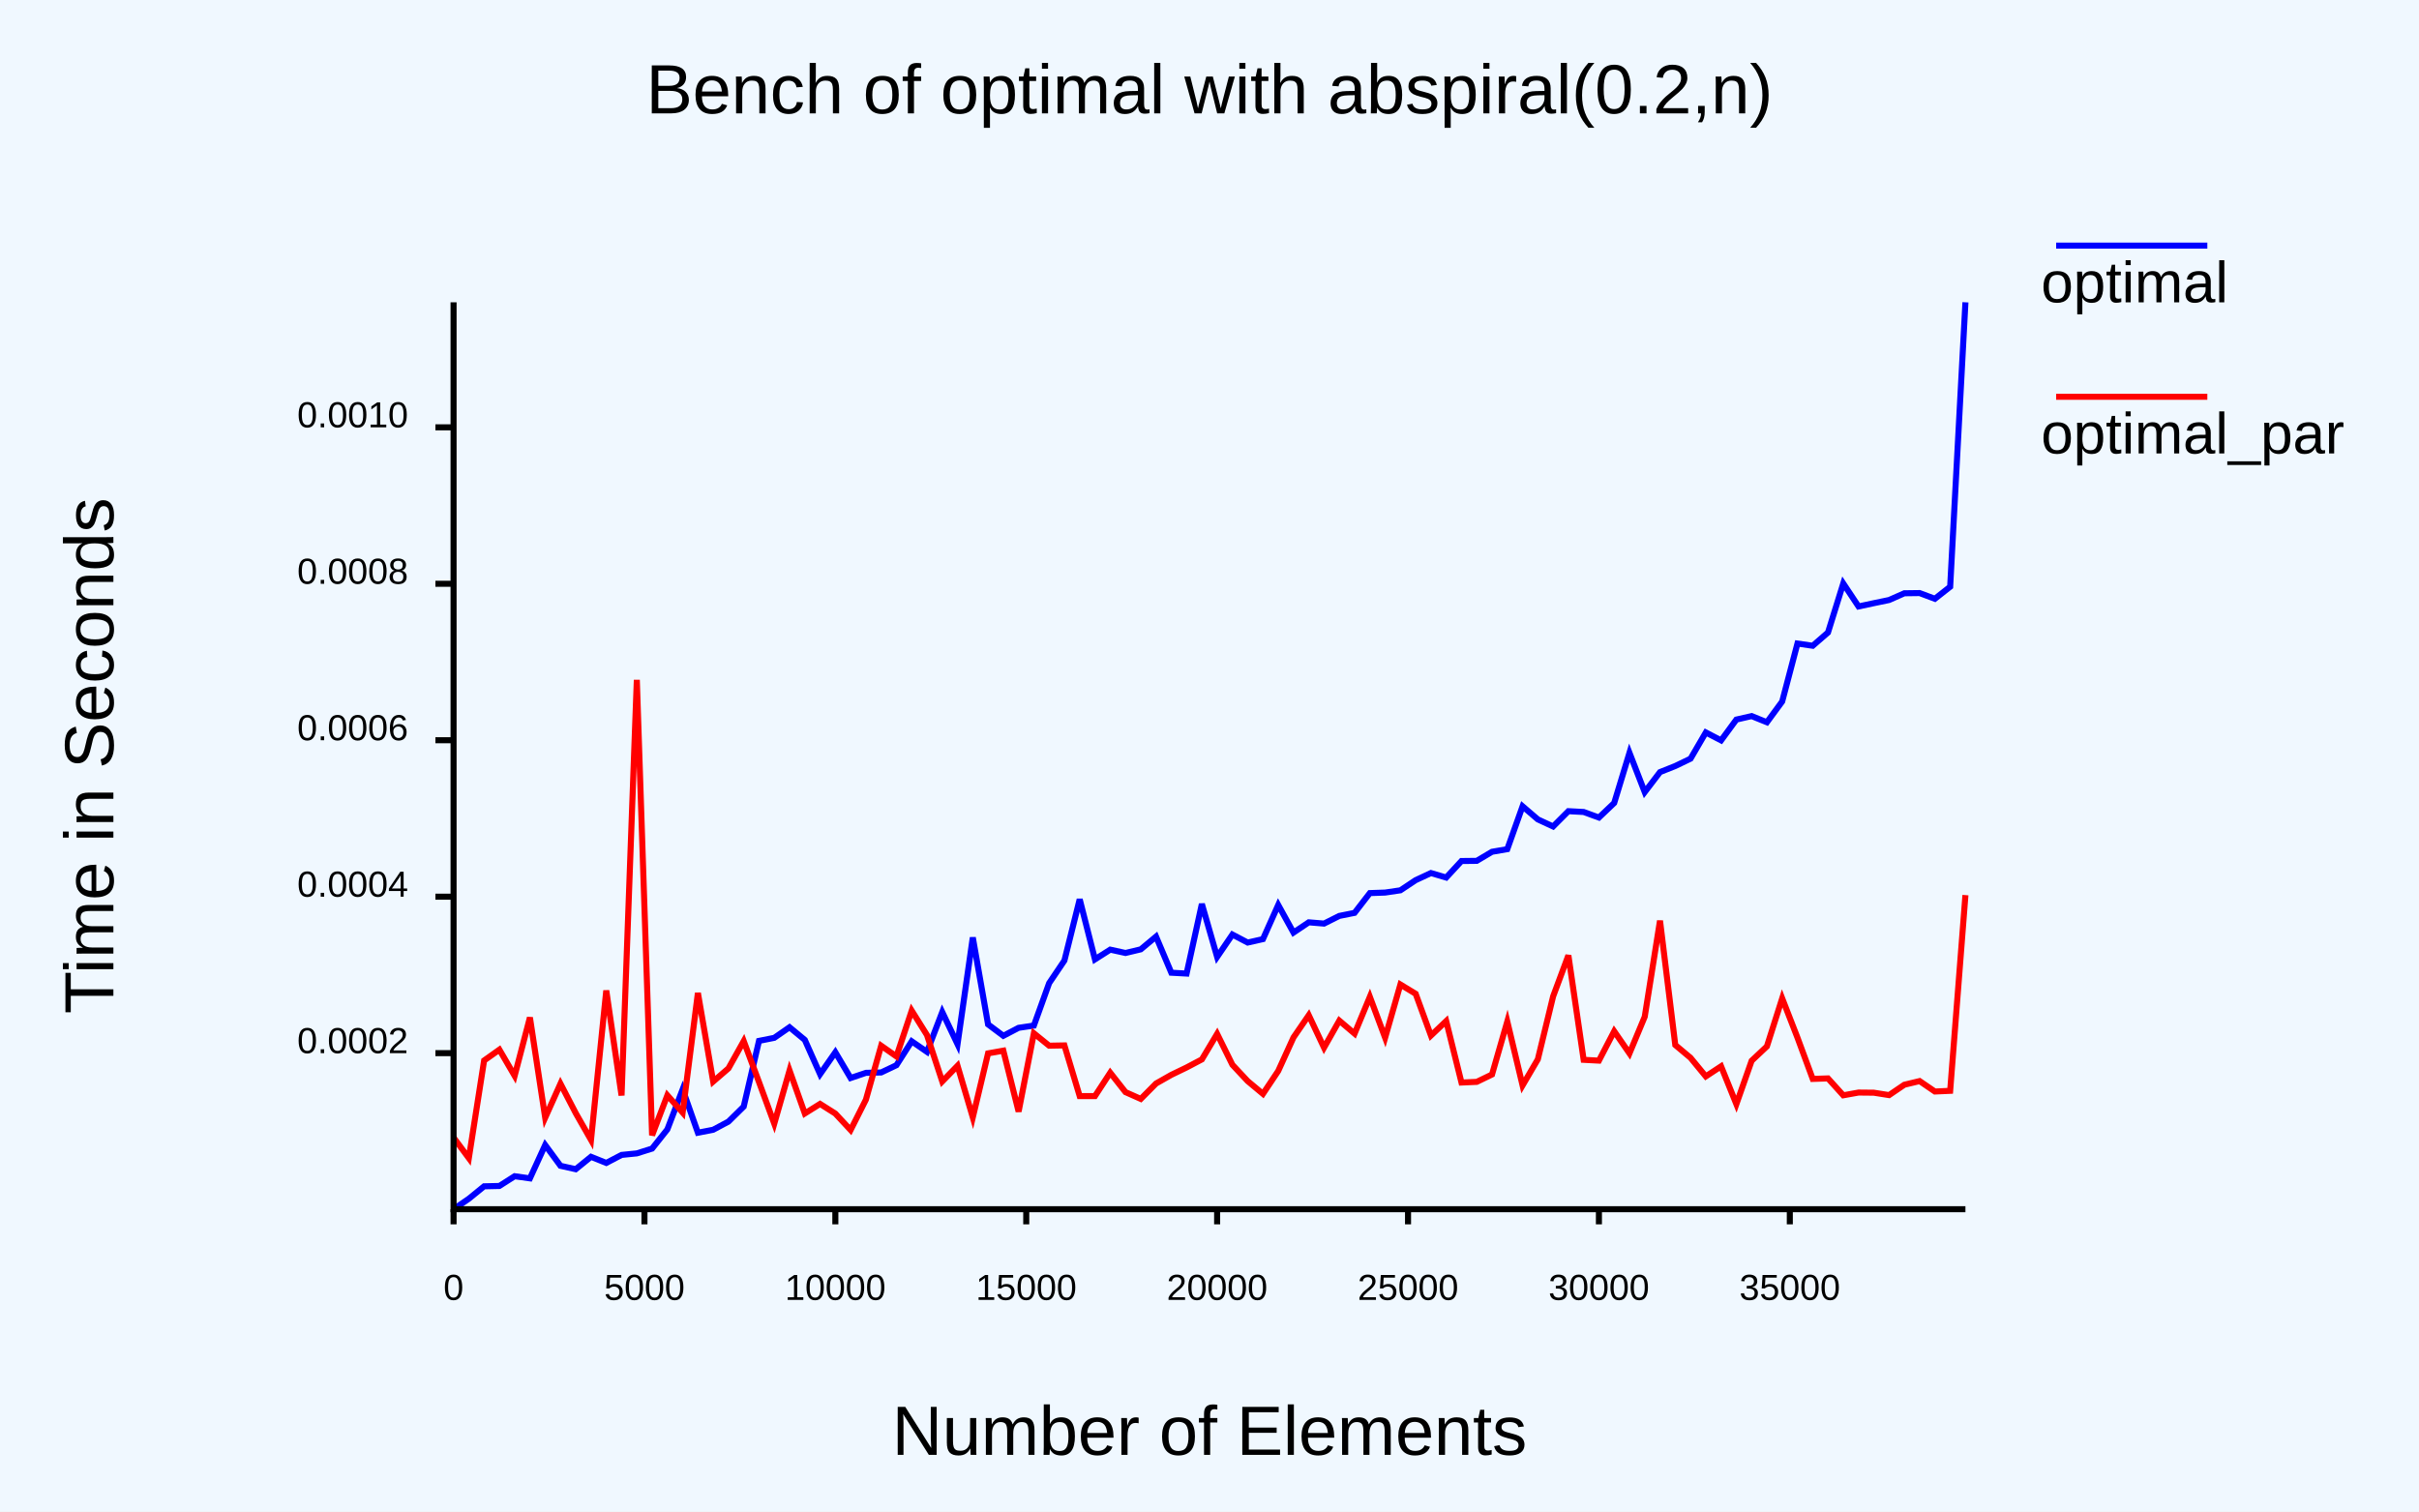
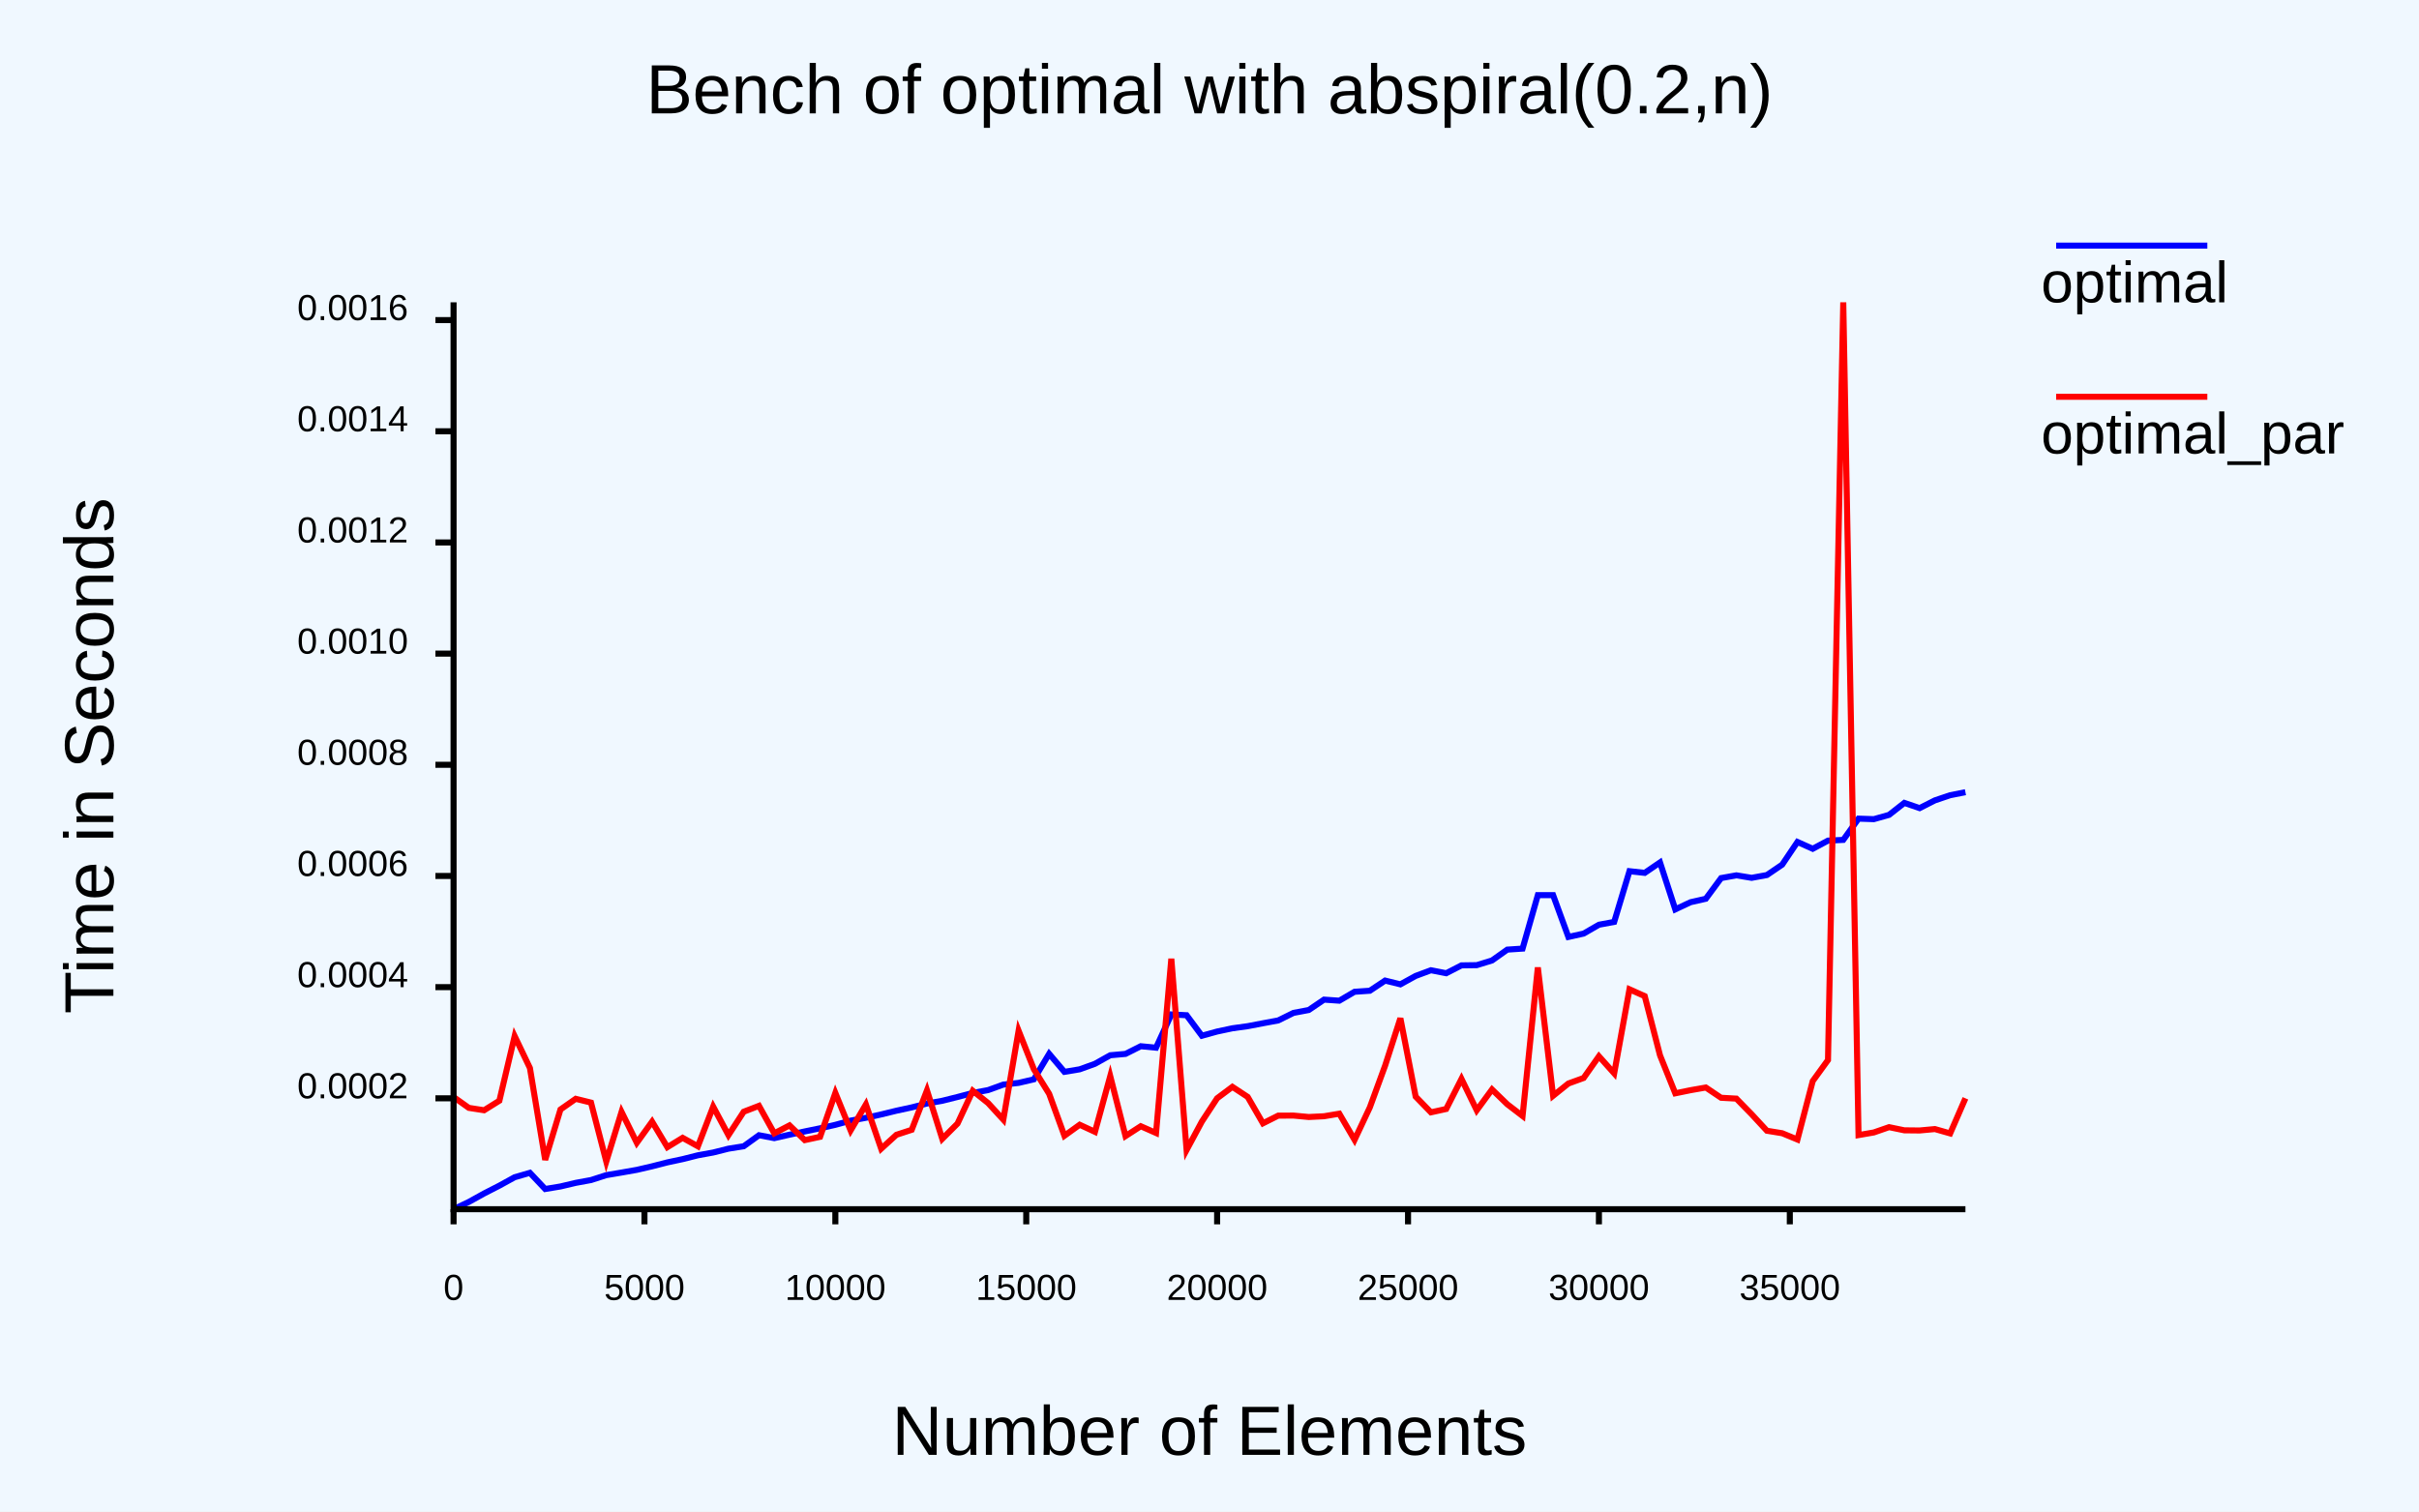
<svg xmlns="http://www.w3.org/2000/svg" class="poloto" width="800" height="500" viewBox="0 0 800 500">
  <style>.poloto {
-             font-family: "Arial";
-             stroke-width:2;
-             }
-             .poloto_text{fill: var(--poloto_fg_color,black);  }
-             .poloto_axis_lines{stroke: var(--poloto_fg_color,black);stoke-width:3;fill:none}
-             .poloto_background{fill: var(--poloto_bg_color,aliceblue); }
-             .poloto0stroke{stroke:  var(--poloto_color0,blue); }
-             .poloto1stroke{stroke:  var(--poloto_color1,red); }
-             .poloto2stroke{stroke:  var(--poloto_color2,green); }
-             .poloto3stroke{stroke:  var(--poloto_color3,gold); }
-             .poloto4stroke{stroke:  var(--poloto_color4,aqua); }
-             .poloto5stroke{stroke:  var(--poloto_color5,brown); }
-             .poloto6stroke{stroke:  var(--poloto_color6,lime); }
-             .poloto7stroke{stroke:  var(--poloto_color7,chocolate); }
-             .poloto0fill{fill:var(--poloto_color0,blue);}
-             .poloto1fill{fill:var(--poloto_color1,red);}
-             .poloto2fill{fill:var(--poloto_color2,green);}
-             .poloto3fill{fill:var(--poloto_color3,gold);}
-             .poloto4fill{fill:var(--poloto_color4,aqua);}
-             .poloto5fill{fill:var(--poloto_color5,brown);}
-             .poloto6fill{fill:var(--poloto_color6,lime);}
-             .poloto7fill{fill:var(--poloto_color7,chocolate);}</style>
+                     font-family: "Arial";
+                     stroke-width:2;
+                     }
+                     .poloto_text{fill: var(--poloto_fg_color,black);  }
+                     .poloto_axis_lines{stroke: var(--poloto_fg_color,black);stoke-width:3;fill:none}
+                     .poloto_background{fill: var(--poloto_bg_color,aliceblue); }
+                     .poloto0stroke{stroke:  var(--poloto_color0,blue); }
+                     .poloto1stroke{stroke:  var(--poloto_color1,red); }
+                     .poloto2stroke{stroke:  var(--poloto_color2,green); }
+                     .poloto3stroke{stroke:  var(--poloto_color3,gold); }
+                     .poloto4stroke{stroke:  var(--poloto_color4,aqua); }
+                     .poloto5stroke{stroke:  var(--poloto_color5,brown); }
+                     .poloto6stroke{stroke:  var(--poloto_color6,lime); }
+                     .poloto7stroke{stroke:  var(--poloto_color7,chocolate); }
+                     .poloto0fill{fill:var(--poloto_color0,blue);}
+                     .poloto1fill{fill:var(--poloto_color1,red);}
+                     .poloto2fill{fill:var(--poloto_color2,green);}
+                     .poloto3fill{fill:var(--poloto_color3,gold);}
+                     .poloto4fill{fill:var(--poloto_color4,aqua);}
+                     .poloto5fill{fill:var(--poloto_color5,brown);}
+                     .poloto6fill{fill:var(--poloto_color6,lime);}
+                     .poloto7fill{fill:var(--poloto_color7,chocolate);}</style>
  <rect class="poloto_background" fill="white" x="0" y="0" width="800" height="500" />
  <line class="poloto_axis_lines" stroke="black" x1="150" x2="150" y1="400" y2="405" />
  <text class="poloto_text" alignment-baseline="start" text-anchor="middle" x="150" y="430">0</text>
  <line class="poloto_axis_lines" stroke="black" x1="213.131" x2="213.131" y1="400" y2="405" />
  <text class="poloto_text" alignment-baseline="start" text-anchor="middle" x="213.131" y="430">5000</text>
  <line class="poloto_axis_lines" stroke="black" x1="276.263" x2="276.263" y1="400" y2="405" />
  <text class="poloto_text" alignment-baseline="start" text-anchor="middle" x="276.263" y="430">10000</text>
  <line class="poloto_axis_lines" stroke="black" x1="339.394" x2="339.394" y1="400" y2="405" />
  <text class="poloto_text" alignment-baseline="start" text-anchor="middle" x="339.394" y="430">15000</text>
  <line class="poloto_axis_lines" stroke="black" x1="402.525" x2="402.525" y1="400" y2="405" />
  <text class="poloto_text" alignment-baseline="start" text-anchor="middle" x="402.525" y="430">20000</text>
  <line class="poloto_axis_lines" stroke="black" x1="465.657" x2="465.657" y1="400" y2="405" />
  <text class="poloto_text" alignment-baseline="start" text-anchor="middle" x="465.657" y="430">25000</text>
  <line class="poloto_axis_lines" stroke="black" x1="528.788" x2="528.788" y1="400" y2="405" />
  <text class="poloto_text" alignment-baseline="start" text-anchor="middle" x="528.788" y="430">30000</text>
  <line class="poloto_axis_lines" stroke="black" x1="591.919" x2="591.919" y1="400" y2="405" />
  <text class="poloto_text" alignment-baseline="start" text-anchor="middle" x="591.919" y="430">35000</text>
-   <line class="poloto_axis_lines" stroke="black" x1="150" x2="144" y1="348.374" y2="348.374" />
-   <text class="poloto_text" alignment-baseline="middle" text-anchor="end" x="135" y="348.374">0.0002</text>
-   <line class="poloto_axis_lines" stroke="black" x1="150" x2="144" y1="296.619" y2="296.619" />
-   <text class="poloto_text" alignment-baseline="middle" text-anchor="end" x="135" y="296.619">0.0004</text>
-   <line class="poloto_axis_lines" stroke="black" x1="150" x2="144" y1="244.865" y2="244.865" />
-   <text class="poloto_text" alignment-baseline="middle" text-anchor="end" x="135" y="244.865">0.0006</text>
-   <line class="poloto_axis_lines" stroke="black" x1="150" x2="144" y1="193.11" y2="193.11" />
-   <text class="poloto_text" alignment-baseline="middle" text-anchor="end" x="135" y="193.11">0.0008</text>
-   <line class="poloto_axis_lines" stroke="black" x1="150" x2="144" y1="141.356" y2="141.356" />
-   <text class="poloto_text" alignment-baseline="middle" text-anchor="end" x="135" y="141.356">0.0010</text>
+   <line class="poloto_axis_lines" stroke="black" x1="150" x2="144" y1="363.315" y2="363.315" />
+   <text class="poloto_text" alignment-baseline="middle" text-anchor="end" x="135" y="363.315">0.0002</text>
+   <line class="poloto_axis_lines" stroke="black" x1="150" x2="144" y1="326.539" y2="326.539" />
+   <text class="poloto_text" alignment-baseline="middle" text-anchor="end" x="135" y="326.539">0.0004</text>
+   <line class="poloto_axis_lines" stroke="black" x1="150" x2="144" y1="289.764" y2="289.764" />
+   <text class="poloto_text" alignment-baseline="middle" text-anchor="end" x="135" y="289.764">0.0006</text>
+   <line class="poloto_axis_lines" stroke="black" x1="150" x2="144" y1="252.989" y2="252.989" />
+   <text class="poloto_text" alignment-baseline="middle" text-anchor="end" x="135" y="252.989">0.0008</text>
+   <line class="poloto_axis_lines" stroke="black" x1="150" x2="144" y1="216.214" y2="216.214" />
+   <text class="poloto_text" alignment-baseline="middle" text-anchor="end" x="135" y="216.214">0.0010</text>
+   <line class="poloto_axis_lines" stroke="black" x1="150" x2="144" y1="179.439" y2="179.439" />
+   <text class="poloto_text" alignment-baseline="middle" text-anchor="end" x="135" y="179.439">0.0012</text>
+   <line class="poloto_axis_lines" stroke="black" x1="150" x2="144" y1="142.664" y2="142.664" />
+   <text class="poloto_text" alignment-baseline="middle" text-anchor="end" x="135" y="142.664">0.0014</text>
+   <line class="poloto_axis_lines" stroke="black" x1="150" x2="144" y1="105.888" y2="105.888" />
+   <text class="poloto_text" alignment-baseline="middle" text-anchor="end" x="135" y="105.888">0.0016</text>
  <text class="poloto_text" alignment-baseline="middle" text-anchor="start" font-size="large" x="675" y="100">optimal</text>
  <line class="poloto0stroke" stroke="black" x1="680" x2="730" y1="81.25" y2="81.25" />
-   <polyline class="poloto0stroke" fill="none" stroke="black" points="150,400 155.051,396.532 160.101,392.422 165.152,392.311 170.202,389.088 175.253,389.796 180.303,378.76 185.354,385.635 190.404,386.765 195.455,382.663 200.505,384.693 205.556,382.043 210.606,381.533 215.657,379.945 220.707,373.592 225.758,360.36 230.808,374.697 235.859,373.715 240.909,371.015 245.96,366.042 251.01,344.319 256.061,343.309 261.111,339.808 266.162,343.994 271.212,355.325 276.263,348.087 281.313,356.6 286.364,354.89 291.414,354.764 296.465,352.363 301.515,344.458 306.566,347.943 311.616,334.785 316.667,345.401 321.717,310.111 326.768,338.862 331.818,342.638 336.869,339.997 341.919,339.248 346.97,325.214 352.02,317.732 357.071,297.473 362.121,317.348 367.172,314.135 372.222,315.241 377.273,314.033 382.323,309.82 387.374,321.77 392.424,322.048 397.475,299.026 402.525,316.541 407.576,309.139 412.626,311.791 417.677,310.651 422.727,299.354 427.778,308.494 432.828,305.097 437.879,305.516 442.929,302.979 447.98,301.967 453.03,295.431 458.081,295.254 463.131,294.507 468.182,291.15 473.232,288.799 478.283,290.282 483.333,284.819 488.384,284.762 493.434,281.762 498.485,280.893 503.535,266.713 508.586,271.047 513.636,273.393 518.687,268.332 523.737,268.598 528.788,270.437 533.838,265.624 538.889,249.021 543.939,262.028 548.99,255.402 554.04,253.393 559.091,250.962 564.141,242.289 569.192,244.913 574.242,238.031 579.293,236.875 584.343,238.925 589.394,232.054 594.444,212.88 599.495,213.613 604.545,209.225 609.596,192.999 614.646,200.61 619.697,199.529 624.747,198.482 629.798,196.25 634.848,196.184 639.899,198.072 644.949,194.091 650,100 " />
+   <polyline class="poloto0stroke" fill="none" stroke="black" points="150,400 155.051,397.588 160.101,394.792 165.152,392.202 170.202,389.425 175.253,387.961 180.303,393.315 185.354,392.475 190.404,391.282 195.455,390.354 200.505,388.728 205.556,387.871 210.606,386.98 215.657,385.808 220.707,384.512 225.758,383.434 230.808,382.164 235.859,381.244 240.909,379.975 245.96,379.173 251.01,375.526 256.061,376.487 261.111,375.344 266.162,374.267 271.212,373.23 276.263,372.088 281.313,370.698 286.364,369.766 291.414,368.647 296.465,367.415 301.515,366.321 306.566,365.033 311.616,364.136 316.667,362.872 321.717,361.536 326.768,360.601 331.818,358.777 336.869,358.214 341.919,357.032 346.97,348.598 352.02,354.562 357.071,353.721 362.121,351.898 367.172,349.073 372.222,348.624 377.273,346.082 382.323,346.569 387.374,335.565 392.424,335.832 397.475,342.615 402.525,341.222 407.576,340.15 412.626,339.455 417.677,338.489 422.727,337.554 427.778,335.057 432.828,334.104 437.879,330.67 442.929,331.023 447.98,328.074 453.03,327.73 458.081,324.367 463.131,325.613 468.182,322.833 473.232,320.951 478.283,321.939 483.333,319.34 488.384,319.268 493.434,317.714 498.485,314.126 503.535,313.793 508.586,296.102 513.636,296.106 518.687,309.932 523.737,308.822 528.788,305.896 533.838,304.961 538.889,288.183 543.939,288.741 548.99,285.286 554.04,300.815 559.091,298.447 564.141,297.303 569.192,290.465 574.242,289.554 579.293,290.383 584.343,289.456 589.394,286.021 594.444,278.513 599.495,280.767 604.545,278.075 609.596,277.829 614.646,270.801 619.697,270.973 624.747,269.554 629.798,265.591 634.848,267.321 639.899,264.758 644.949,263.05 650,262.052 " />
  <text class="poloto_text" alignment-baseline="middle" text-anchor="start" font-size="large" x="675" y="150">optimal_par</text>
  <line class="poloto1stroke" stroke="black" x1="680" x2="730" y1="131.25" y2="131.25" />
-   <polyline class="poloto1stroke" fill="none" stroke="black" points="150,376.285 155.051,383.097 160.101,350.81 165.152,347.221 170.202,355.875 175.253,336.574 180.303,369.726 185.354,358.474 190.404,368.218 195.455,377.078 200.505,327.645 205.556,362.383 210.606,224.893 215.657,375.551 220.707,362.316 225.758,368.029 230.808,328.457 235.859,357.773 240.909,353.413 245.96,344.385 251.01,357.935 256.061,371.697 261.111,354.098 266.162,368.327 271.212,365.167 276.263,368.365 281.313,373.794 286.364,363.771 291.414,345.916 296.465,349.453 301.515,334.311 306.566,342.388 311.616,357.735 316.667,352.547 321.717,369.621 326.768,348.447 331.818,347.55 336.869,367.703 341.919,341.811 346.97,345.908 352.02,345.812 357.071,362.582 362.121,362.577 367.172,354.843 372.222,361.266 377.273,363.517 382.323,358.417 387.374,355.553 392.424,353.113 397.475,350.448 402.525,341.999 407.576,352.217 412.626,357.618 417.677,361.838 422.727,354.266 427.778,343.177 432.828,335.826 437.879,346.555 442.929,337.622 447.98,341.909 453.03,329.738 458.081,343.266 463.131,325.674 468.182,328.735 473.232,342.559 478.283,337.763 483.333,358.096 488.384,357.874 493.434,355.432 498.485,337.899 503.535,359.045 508.586,350.419 513.636,329.613 518.687,316.027 523.737,350.581 528.788,350.849 533.838,341.136 538.889,348.451 543.939,336.327 548.99,304.548 554.04,345.68 559.091,349.922 564.141,356.06 569.192,352.733 574.242,365.246 579.293,350.89 584.343,346.135 589.394,330.243 594.444,343.231 599.495,356.899 604.545,356.728 609.596,362.322 614.646,361.409 619.697,361.457 624.747,362.256 629.798,358.823 634.848,357.612 639.899,361.066 644.949,360.838 650,296.098 " />
+   <polyline class="poloto1stroke" fill="none" stroke="black" points="150,362.878 155.051,366.478 160.101,367.261 165.152,364.107 170.202,342.74 175.253,353.293 180.303,383.677 185.354,367.016 190.404,363.481 195.455,364.731 200.505,384.223 205.556,367.803 210.606,378.031 215.657,371.036 220.707,379.476 225.758,376.388 230.808,379.183 235.859,366.065 240.909,375.499 245.96,367.749 251.01,365.801 256.061,374.901 261.111,372.271 266.162,377.141 271.212,376.058 276.263,361.54 281.313,373.953 286.364,365.345 291.414,379.992 296.465,375.379 301.515,373.734 306.566,360.679 311.616,376.722 316.667,371.673 321.717,360.834 326.768,364.872 331.818,370.373 336.869,340.957 341.919,353.708 346.97,361.817 352.02,375.703 357.071,372.057 362.121,374.402 367.172,355.975 372.222,375.811 377.273,372.547 382.323,374.781 387.374,317.133 392.424,380.412 397.475,371.006 402.525,363.3 407.576,359.524 412.626,362.848 417.677,371.586 422.727,369.049 427.778,369.026 432.828,369.496 437.879,369.247 442.929,368.401 447.98,377.05 453.03,366.303 458.081,352.5 463.131,336.836 468.182,362.754 473.232,367.953 478.283,366.841 483.333,356.889 488.384,367.276 493.434,360.387 498.485,365.286 503.535,369.152 508.586,320.024 513.636,362.484 518.687,358.42 523.737,356.584 528.788,349.415 533.838,355.053 538.889,327.255 543.939,329.513 548.99,349.1 554.04,361.663 559.091,360.628 564.141,359.742 569.192,363.135 574.242,363.416 579.293,368.582 584.343,374.041 589.394,374.865 594.444,376.948 599.495,357.614 604.545,350.652 609.596,100 614.646,375.484 619.697,374.607 624.747,372.857 629.798,373.903 634.848,373.955 639.899,373.487 644.949,374.925 650,363.311 " />
  <text class="poloto_text" alignment-baseline="start" text-anchor="middle" font-size="x-large" x="400" y="37.5">Bench of optimal with abspiral(0.2,n)</text>
  <text class="poloto_text" alignment-baseline="start" text-anchor="middle" font-size="x-large" x="400" y="481.25">Number of Elements</text>
  <text class="poloto_text" alignment-baseline="start" text-anchor="middle" font-size="x-large" transform="rotate(-90,37.5,250)" x="37.5" y="250">Time in Seconds</text>
  <path stroke="black" fill="none" class="poloto_axis_lines" d=" M 150 100 L 150 400 L 650 400" />
</svg>
